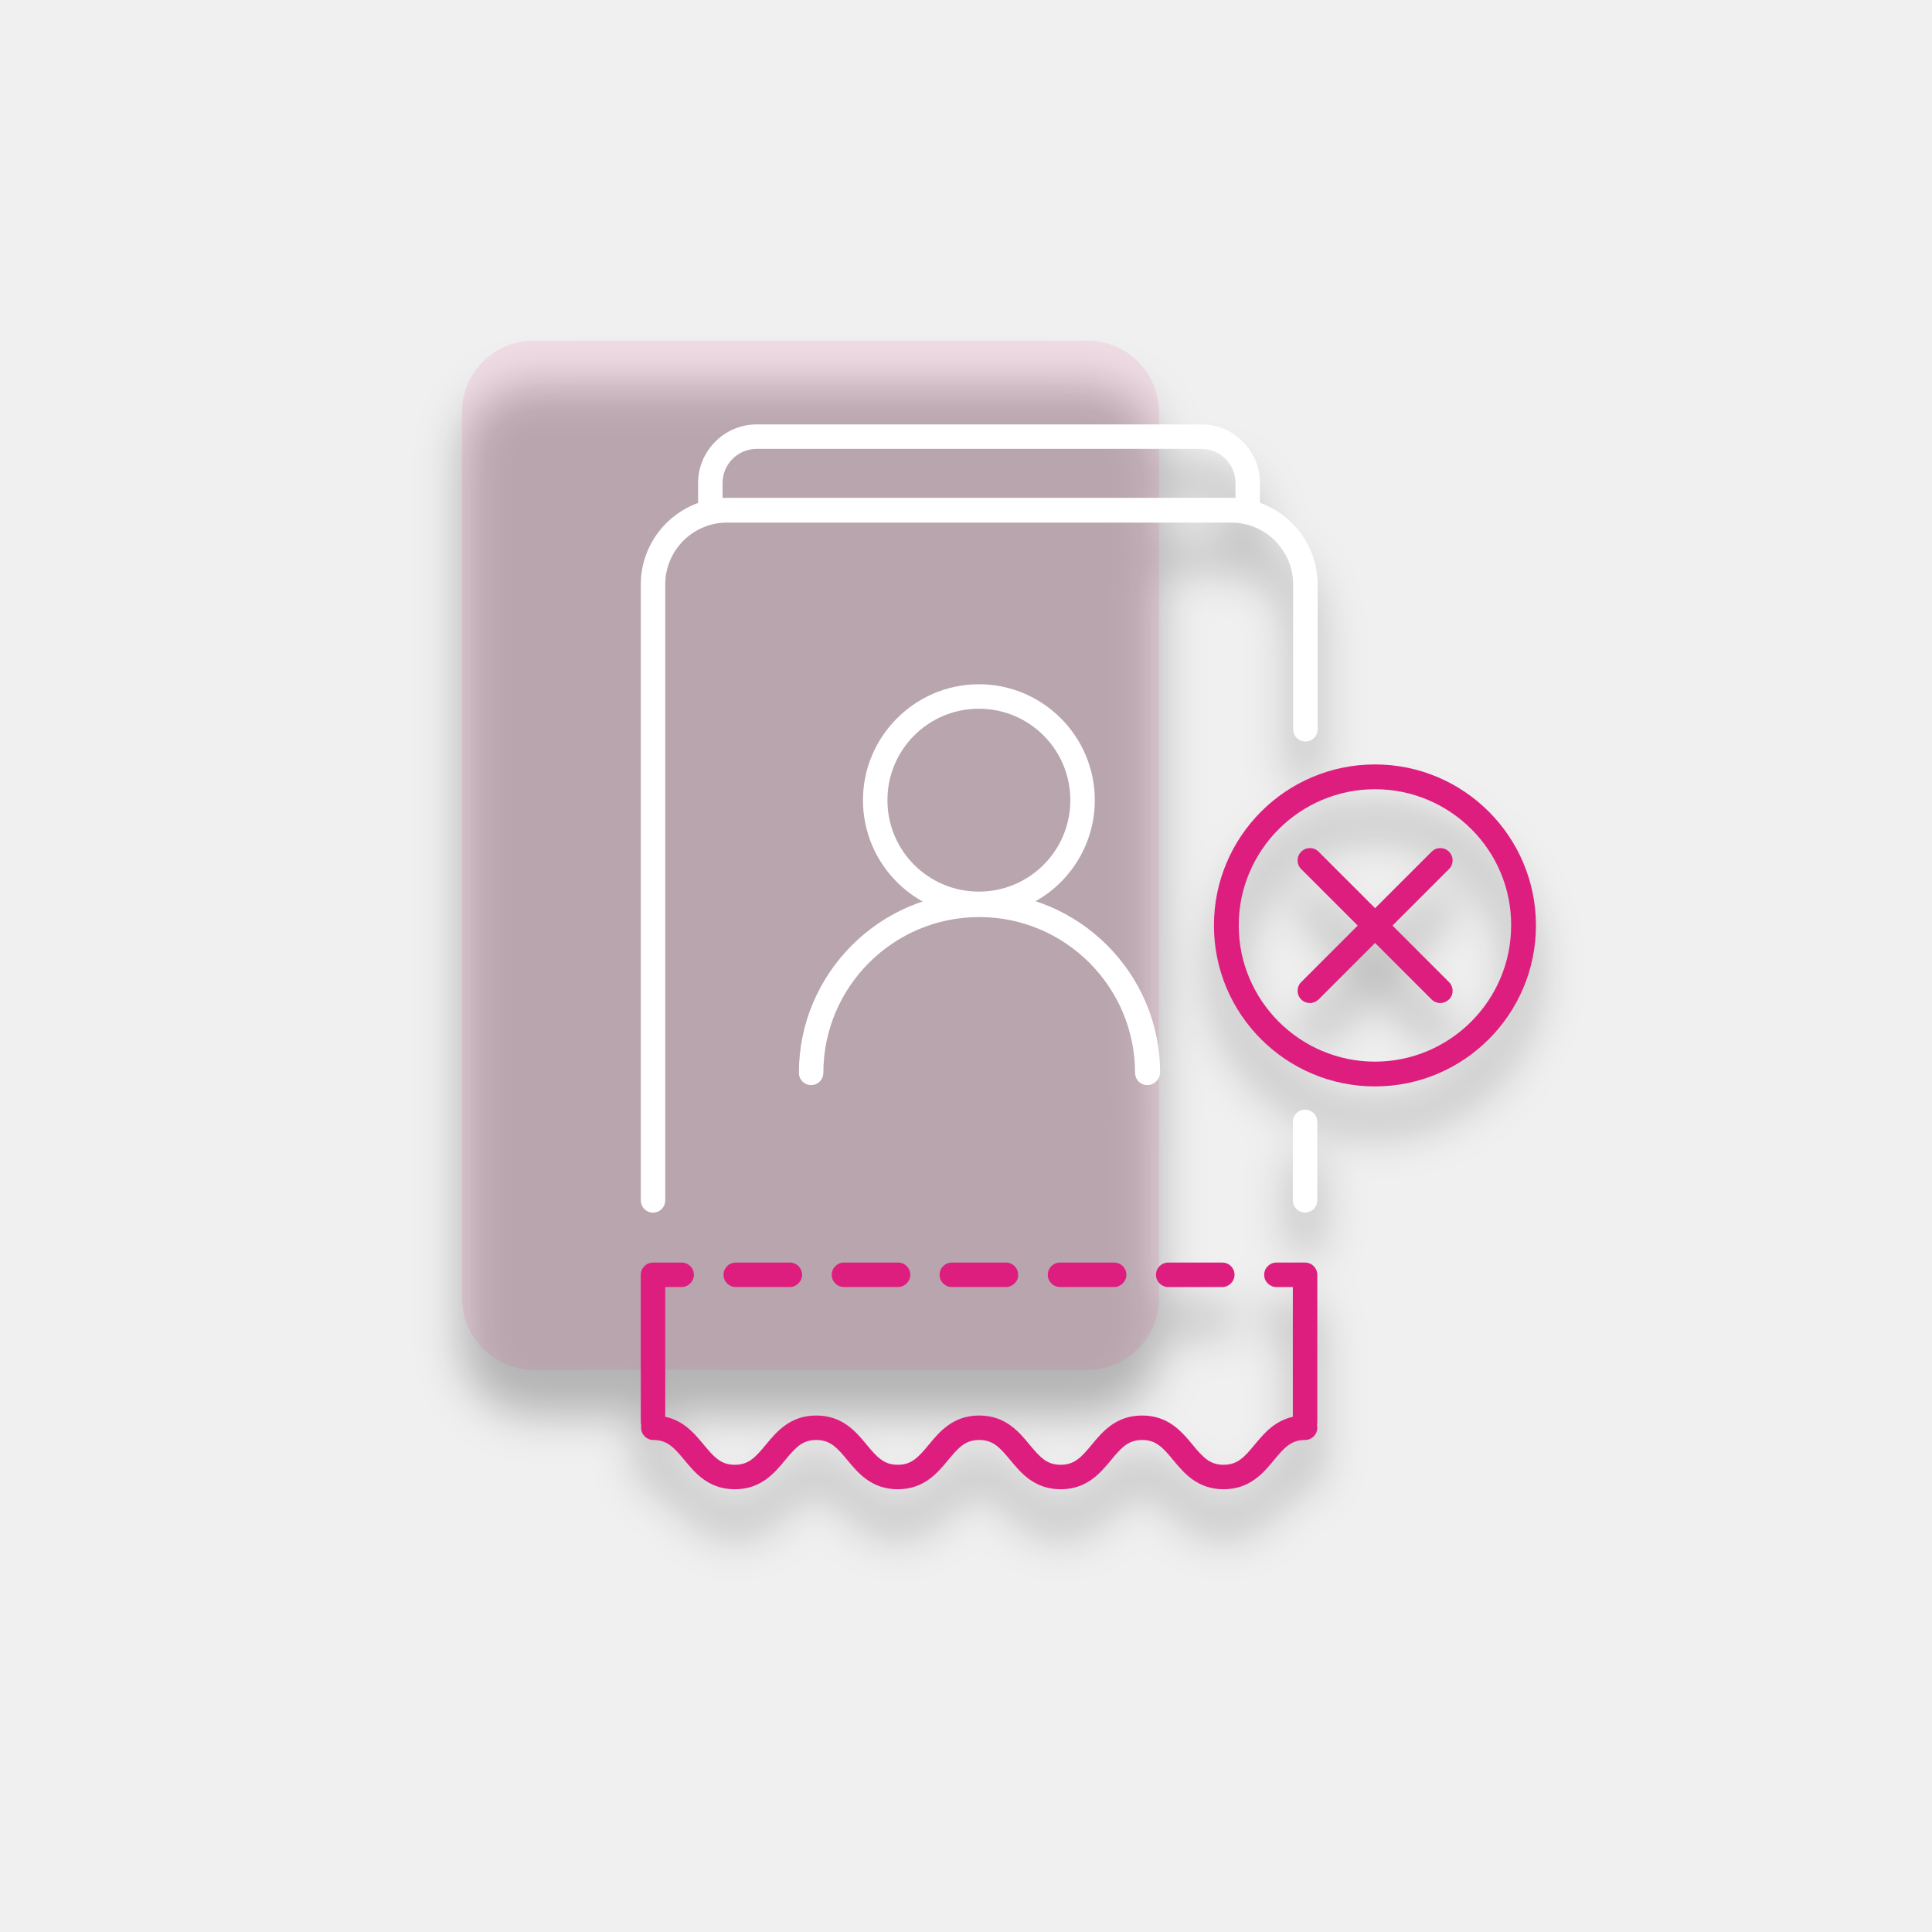
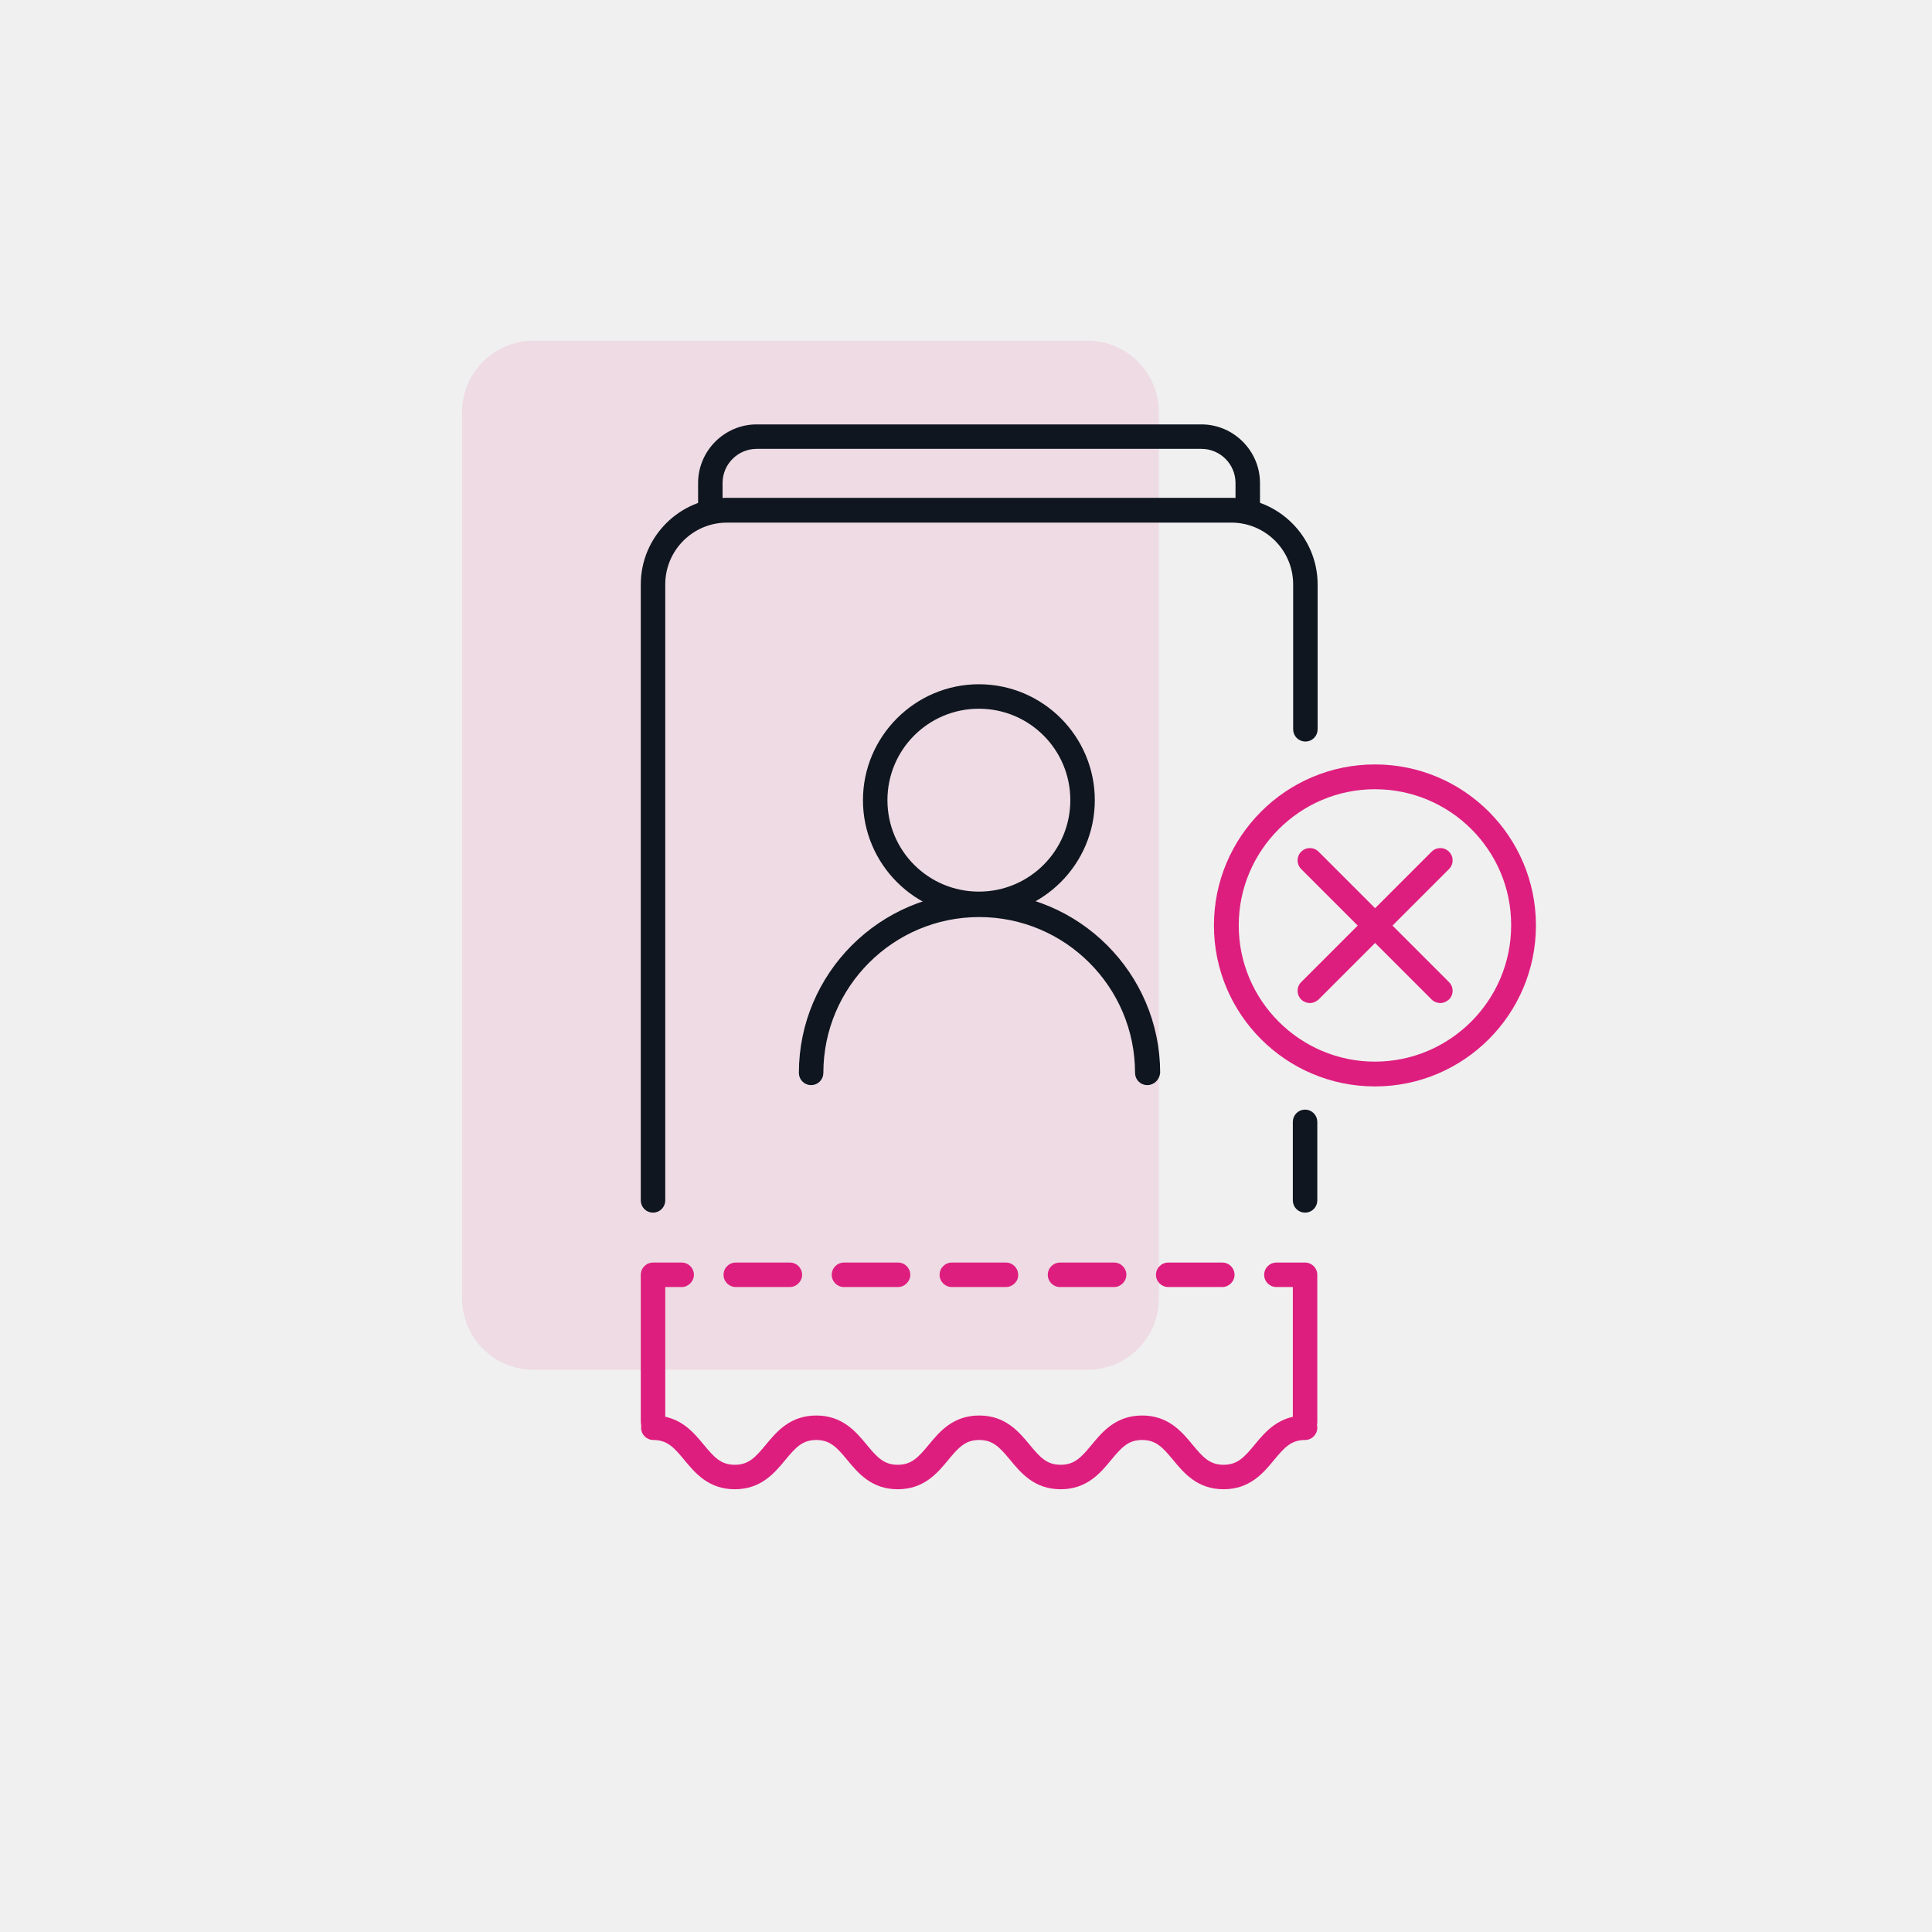
<svg xmlns="http://www.w3.org/2000/svg" width="174" height="174" viewBox="0 0 174 174" fill="none">
-   <g filter="url(#filter0_d)">
-     <path opacity="0.1" d="M97.933 123.366H48.053C44.486 123.366 41.615 120.466 41.615 116.928V37.12C41.615 33.553 44.515 30.682 48.053 30.682H97.933C101.5 30.682 104.371 33.582 104.371 37.12V116.928C104.371 120.495 101.5 123.366 97.933 123.366Z" fill="#DE1E7E" />
-     <path d="M110.2 134.125C107.851 134.125 106.633 132.675 105.676 131.515C104.719 130.355 104.11 129.688 102.863 129.688C101.616 129.688 101.007 130.355 100.05 131.515C99.093 132.675 97.875 134.125 95.526 134.125C93.177 134.125 91.959 132.675 91.002 131.515C90.045 130.355 89.436 129.688 88.189 129.688C86.942 129.688 86.333 130.355 85.376 131.515C84.419 132.675 83.201 134.125 80.852 134.125C78.503 134.125 77.285 132.675 76.328 131.515C75.371 130.355 74.762 129.688 73.515 129.688C72.268 129.688 71.659 130.355 70.702 131.515C69.745 132.675 68.527 134.125 66.178 134.125C63.829 134.125 62.611 132.675 61.654 131.515C60.697 130.355 60.088 129.688 58.841 129.688C58.232 129.688 57.739 129.195 57.739 128.586C57.739 127.977 58.232 127.484 58.841 127.484C61.19 127.484 62.408 128.934 63.365 130.094C64.322 131.254 64.931 131.921 66.178 131.921C67.425 131.921 68.034 131.254 68.991 130.094C69.948 128.934 71.166 127.484 73.515 127.484C75.864 127.484 77.082 128.934 78.039 130.094C78.996 131.254 79.605 131.921 80.852 131.921C82.099 131.921 82.708 131.254 83.665 130.094C84.622 128.934 85.84 127.484 88.189 127.484C90.538 127.484 91.756 128.934 92.713 130.094C93.67 131.254 94.279 131.921 95.526 131.921C96.773 131.921 97.382 131.254 98.339 130.094C99.296 128.934 100.514 127.484 102.863 127.484C105.212 127.484 106.43 128.934 107.387 130.094C108.344 131.254 108.953 131.921 110.2 131.921C111.447 131.921 112.056 131.254 113.013 130.094C113.97 128.934 115.188 127.484 117.537 127.484C118.146 127.484 118.639 127.977 118.639 128.586C118.639 129.195 118.146 129.688 117.537 129.688C116.29 129.688 115.681 130.355 114.724 131.515C113.767 132.675 112.549 134.125 110.2 134.125Z" fill="#DE1E7E" />
-     <path d="M117.537 108.714C117.204 108.714 116.935 108.445 116.935 108.112V101.036C116.935 100.703 117.204 100.434 117.537 100.434C117.87 100.434 118.139 100.703 118.139 101.036V108.112C118.139 108.445 117.87 108.714 117.537 108.714Z" fill="white" stroke="white" />
-     <path d="M58.812 108.714C58.479 108.714 58.21 108.445 58.21 108.112V52.635C58.21 48.619 61.495 45.334 65.511 45.334H110.867C114.883 45.334 118.168 48.619 118.168 52.635V65.685C118.168 66.018 117.899 66.287 117.566 66.287C117.233 66.287 116.964 66.018 116.964 65.685V52.635C116.964 49.285 114.246 46.567 110.896 46.567H65.482C62.132 46.567 59.414 49.285 59.414 52.635V108.112C59.414 108.445 59.145 108.714 58.812 108.714Z" fill="white" stroke="white" />
-     <path d="M112.375 46.567C112.042 46.567 111.773 46.298 111.773 45.965V43.5C111.773 41.545 110.189 39.926 108.199 39.926H68.15C66.195 39.926 64.576 41.51 64.576 43.5V45.965C64.576 46.298 64.307 46.567 63.974 46.567C63.641 46.567 63.372 46.298 63.372 45.965V43.5C63.372 40.876 65.526 38.722 68.15 38.722H108.199C110.823 38.722 112.977 40.876 112.977 43.5V45.965C112.977 46.298 112.708 46.567 112.375 46.567Z" fill="white" stroke="white" />
-     <path d="M117.537 129.166C116.928 129.166 116.435 128.673 116.435 128.064V115.159C116.435 114.55 116.928 114.057 117.537 114.057C118.146 114.057 118.639 114.55 118.639 115.159V128.064C118.639 128.673 118.146 129.166 117.537 129.166Z" fill="#DE1E7E" />
-     <path d="M58.812 129.166C58.203 129.166 57.71 128.673 57.71 128.064V115.159C57.71 114.55 58.203 114.057 58.812 114.057C59.421 114.057 59.914 114.55 59.914 115.159V128.064C59.914 128.673 59.421 129.166 58.812 129.166Z" fill="#DE1E7E" />
-     <path d="M61.393 115.913H58.812C58.203 115.913 57.71 115.42 57.71 114.811C57.71 114.202 58.203 113.709 58.812 113.709H61.393C62.002 113.709 62.495 114.202 62.495 114.811C62.495 115.391 62.002 115.913 61.393 115.913Z" fill="#DE1E7E" />
-     <path d="M110.084 115.913H105.212C104.603 115.913 104.11 115.42 104.11 114.811C104.11 114.202 104.603 113.709 105.212 113.709H110.084C110.693 113.709 111.186 114.202 111.186 114.811C111.186 115.391 110.693 115.913 110.084 115.913ZM100.34 115.913H95.468C94.859 115.913 94.366 115.42 94.366 114.811C94.366 114.202 94.859 113.709 95.468 113.709H100.34C100.949 113.709 101.442 114.202 101.442 114.811C101.442 115.391 100.949 115.913 100.34 115.913ZM90.596 115.913H85.724C85.115 115.913 84.622 115.42 84.622 114.811C84.622 114.202 85.115 113.709 85.724 113.709H90.596C91.205 113.709 91.698 114.202 91.698 114.811C91.727 115.391 91.205 115.913 90.596 115.913ZM80.881 115.913H76.009C75.4 115.913 74.907 115.42 74.907 114.811C74.907 114.202 75.4 113.709 76.009 113.709H80.881C81.49 113.709 81.983 114.202 81.983 114.811C81.983 115.391 81.49 115.913 80.881 115.913ZM71.137 115.913H66.265C65.656 115.913 65.163 115.42 65.163 114.811C65.163 114.202 65.656 113.709 66.265 113.709H71.137C71.746 113.709 72.239 114.202 72.239 114.811C72.239 115.391 71.746 115.913 71.137 115.913Z" fill="#DE1E7E" />
-     <path d="M117.537 115.913H114.956C114.347 115.913 113.854 115.42 113.854 114.811C113.854 114.202 114.347 113.709 114.956 113.709H117.537C118.146 113.709 118.639 114.202 118.639 114.811C118.639 115.391 118.146 115.913 117.537 115.913Z" fill="#DE1E7E" />
-     <path d="M88.16 82.005C82.666 82.005 78.22 77.532 78.22 72.065C78.22 66.599 82.694 62.125 88.16 62.125C93.654 62.125 98.1 66.598 98.1 72.065C98.1 77.532 93.654 82.005 88.16 82.005ZM88.16 63.329C83.331 63.329 79.424 67.236 79.424 72.065C79.424 76.894 83.331 80.801 88.16 80.801C92.989 80.801 96.896 76.894 96.896 72.065C96.896 67.236 92.989 63.329 88.16 63.329Z" fill="white" stroke="white" />
-     <path d="M103.327 97.23C102.994 97.23 102.725 96.961 102.725 96.628C102.725 88.609 96.208 82.092 88.189 82.092C80.17 82.092 73.653 88.609 73.653 96.628C73.653 96.961 73.384 97.23 73.051 97.23C72.718 97.23 72.449 96.961 72.449 96.628C72.449 87.943 79.533 80.859 88.218 80.859C96.894 80.859 103.973 87.929 103.987 96.602C103.942 96.97 103.646 97.23 103.327 97.23Z" fill="white" stroke="white" />
-     <path d="M123.83 97.846C115.826 97.846 109.33 91.35 109.33 83.346C109.33 75.342 115.826 68.846 123.83 68.846C131.834 68.846 138.33 75.342 138.33 83.346C138.33 91.35 131.834 97.846 123.83 97.846ZM123.83 71.079C117.073 71.079 111.563 76.589 111.563 83.346C111.563 90.103 117.073 95.613 123.83 95.613C130.587 95.613 136.097 90.103 136.097 83.346C136.126 76.589 130.616 71.079 123.83 71.079Z" fill="#DE1E7E" />
-     <path d="M117.972 90.335C117.682 90.335 117.392 90.219 117.189 90.016C116.754 89.581 116.754 88.885 117.189 88.45L128.934 76.705C129.369 76.27 130.065 76.27 130.5 76.705C130.935 77.14 130.935 77.836 130.5 78.271L118.755 90.016C118.523 90.219 118.262 90.335 117.972 90.335Z" fill="#DE1E7E" />
-     <path d="M129.717 90.335C129.427 90.335 129.137 90.219 128.934 90.016L117.189 78.271C116.754 77.836 116.754 77.14 117.189 76.705C117.624 76.27 118.32 76.27 118.755 76.705L130.5 88.45C130.935 88.885 130.935 89.581 130.5 90.016C130.268 90.219 130.007 90.335 129.717 90.335Z" fill="#DE1E7E" />
-   </g>
-   <defs>
-     <filter id="filter0_d" x="-4" y="0" width="182" height="182" filterUnits="userSpaceOnUse" color-interpolation-filters="sRGB">
-       <feFlood flood-opacity="0" result="BackgroundImageFix" />
-       <feColorMatrix in="SourceAlpha" type="matrix" values="0 0 0 0 0 0 0 0 0 0 0 0 0 0 0 0 0 0 127 0" />
-       <feOffset dy="4" />
-       <feGaussianBlur stdDeviation="2" />
-       <feColorMatrix type="matrix" values="0 0 0 0 0 0 0 0 0 0 0 0 0 0 0 0 0 0 0.25 0" />
-       <feBlend mode="normal" in2="BackgroundImageFix" result="effect1_dropShadow" />
-       <feBlend mode="normal" in="SourceGraphic" in2="effect1_dropShadow" result="shape" />
-     </filter>
-   </defs>
+   <path opacity="0.1" d="M97.933 123.366H48.053C44.486 123.366 41.615 120.466 41.615 116.928V37.12C41.615 33.553 44.515 30.682 48.053 30.682H97.933C101.5 30.682 104.371 33.582 104.371 37.12V116.928C104.371 120.495 101.5 123.366 97.933 123.366Z" fill="#DE1E7E" />
+   <path d="M110.2 134.125C107.851 134.125 106.633 132.675 105.676 131.515C104.719 130.355 104.11 129.688 102.863 129.688C101.616 129.688 101.007 130.355 100.05 131.515C99.093 132.675 97.875 134.125 95.526 134.125C93.177 134.125 91.959 132.675 91.002 131.515C90.045 130.355 89.436 129.688 88.189 129.688C86.942 129.688 86.333 130.355 85.376 131.515C84.419 132.675 83.201 134.125 80.852 134.125C78.503 134.125 77.285 132.675 76.328 131.515C75.371 130.355 74.762 129.688 73.515 129.688C72.268 129.688 71.659 130.355 70.702 131.515C69.745 132.675 68.527 134.125 66.178 134.125C63.829 134.125 62.611 132.675 61.654 131.515C60.697 130.355 60.088 129.688 58.841 129.688C58.232 129.688 57.739 129.195 57.739 128.586C57.739 127.977 58.232 127.484 58.841 127.484C61.19 127.484 62.408 128.934 63.365 130.094C64.322 131.254 64.931 131.921 66.178 131.921C67.425 131.921 68.034 131.254 68.991 130.094C69.948 128.934 71.166 127.484 73.515 127.484C75.864 127.484 77.082 128.934 78.039 130.094C78.996 131.254 79.605 131.921 80.852 131.921C82.099 131.921 82.708 131.254 83.665 130.094C84.622 128.934 85.84 127.484 88.189 127.484C90.538 127.484 91.756 128.934 92.713 130.094C93.67 131.254 94.279 131.921 95.526 131.921C96.773 131.921 97.382 131.254 98.339 130.094C99.296 128.934 100.514 127.484 102.863 127.484C105.212 127.484 106.43 128.934 107.387 130.094C108.344 131.254 108.953 131.921 110.2 131.921C111.447 131.921 112.056 131.254 113.013 130.094C113.97 128.934 115.188 127.484 117.537 127.484C118.146 127.484 118.639 127.977 118.639 128.586C118.639 129.195 118.146 129.688 117.537 129.688C116.29 129.688 115.681 130.355 114.724 131.515C113.767 132.675 112.549 134.125 110.2 134.125Z" fill="#DE1E7E" />
+   <path d="M117.537 108.714C117.204 108.714 116.935 108.445 116.935 108.112V101.036C116.935 100.703 117.204 100.434 117.537 100.434C117.87 100.434 118.139 100.703 118.139 101.036V108.112C118.139 108.445 117.87 108.714 117.537 108.714Z" fill="#0F161F" stroke="#0F161F" />
+   <path d="M58.812 108.714C58.479 108.714 58.21 108.445 58.21 108.112V52.635C58.21 48.619 61.495 45.334 65.511 45.334H110.867C114.883 45.334 118.168 48.619 118.168 52.635V65.685C118.168 66.018 117.899 66.287 117.566 66.287C117.233 66.287 116.964 66.018 116.964 65.685V52.635C116.964 49.285 114.246 46.567 110.896 46.567H65.482C62.132 46.567 59.414 49.285 59.414 52.635V108.112C59.414 108.445 59.145 108.714 58.812 108.714Z" fill="#0F161F" stroke="#0F161F" />
+   <path d="M112.375 46.567C112.042 46.567 111.773 46.298 111.773 45.965V43.5C111.773 41.545 110.189 39.926 108.199 39.926H68.15C66.195 39.926 64.576 41.51 64.576 43.5V45.965C64.576 46.298 64.307 46.567 63.974 46.567C63.641 46.567 63.372 46.298 63.372 45.965V43.5C63.372 40.876 65.526 38.722 68.15 38.722H108.199C110.823 38.722 112.977 40.876 112.977 43.5V45.965C112.977 46.298 112.708 46.567 112.375 46.567Z" fill="#0F161F" stroke="#0F161F" />
+   <path d="M117.537 129.166C116.928 129.166 116.435 128.673 116.435 128.064V115.159C116.435 114.55 116.928 114.057 117.537 114.057C118.146 114.057 118.639 114.55 118.639 115.159V128.064C118.639 128.673 118.146 129.166 117.537 129.166Z" fill="#DE1E7E" />
+   <path d="M58.812 129.166C58.203 129.166 57.71 128.673 57.71 128.064V115.159C57.71 114.55 58.203 114.057 58.812 114.057C59.421 114.057 59.914 114.55 59.914 115.159V128.064C59.914 128.673 59.421 129.166 58.812 129.166Z" fill="#DE1E7E" />
+   <path d="M61.393 115.913H58.812C58.203 115.913 57.71 115.42 57.71 114.811C57.71 114.202 58.203 113.709 58.812 113.709H61.393C62.002 113.709 62.495 114.202 62.495 114.811C62.495 115.391 62.002 115.913 61.393 115.913Z" fill="#DE1E7E" />
+   <path d="M110.084 115.913H105.212C104.603 115.913 104.11 115.42 104.11 114.811C104.11 114.202 104.603 113.709 105.212 113.709H110.084C110.693 113.709 111.186 114.202 111.186 114.811C111.186 115.391 110.693 115.913 110.084 115.913ZM100.34 115.913H95.468C94.859 115.913 94.366 115.42 94.366 114.811C94.366 114.202 94.859 113.709 95.468 113.709H100.34C100.949 113.709 101.442 114.202 101.442 114.811C101.442 115.391 100.949 115.913 100.34 115.913ZM90.596 115.913H85.724C85.115 115.913 84.622 115.42 84.622 114.811C84.622 114.202 85.115 113.709 85.724 113.709H90.596C91.205 113.709 91.698 114.202 91.698 114.811C91.727 115.391 91.205 115.913 90.596 115.913ZM80.881 115.913H76.009C75.4 115.913 74.907 115.42 74.907 114.811C74.907 114.202 75.4 113.709 76.009 113.709H80.881C81.49 113.709 81.983 114.202 81.983 114.811C81.983 115.391 81.49 115.913 80.881 115.913ZM71.137 115.913H66.265C65.656 115.913 65.163 115.42 65.163 114.811C65.163 114.202 65.656 113.709 66.265 113.709H71.137C71.746 113.709 72.239 114.202 72.239 114.811C72.239 115.391 71.746 115.913 71.137 115.913Z" fill="#DE1E7E" />
+   <path d="M117.537 115.913H114.956C114.347 115.913 113.854 115.42 113.854 114.811C113.854 114.202 114.347 113.709 114.956 113.709H117.537C118.146 113.709 118.639 114.202 118.639 114.811C118.639 115.391 118.146 115.913 117.537 115.913Z" fill="#DE1E7E" />
+   <path d="M88.16 82.005C82.666 82.005 78.22 77.532 78.22 72.065C78.22 66.599 82.694 62.125 88.16 62.125C93.654 62.125 98.1 66.598 98.1 72.065C98.1 77.532 93.654 82.005 88.16 82.005ZM88.16 63.329C83.331 63.329 79.424 67.236 79.424 72.065C79.424 76.894 83.331 80.801 88.16 80.801C92.989 80.801 96.896 76.894 96.896 72.065C96.896 67.236 92.989 63.329 88.16 63.329Z" fill="#0F161F" stroke="#0F161F" />
+   <path d="M103.327 97.23C102.994 97.23 102.725 96.961 102.725 96.628C102.725 88.609 96.208 82.092 88.189 82.092C80.17 82.092 73.653 88.609 73.653 96.628C73.653 96.961 73.384 97.23 73.051 97.23C72.718 97.23 72.449 96.961 72.449 96.628C72.449 87.943 79.533 80.859 88.218 80.859C96.894 80.859 103.973 87.929 103.987 96.602C103.942 96.97 103.646 97.23 103.327 97.23Z" fill="#0F161F" stroke="#0F161F" />
+   <path d="M123.83 97.846C115.826 97.846 109.33 91.35 109.33 83.346C109.33 75.342 115.826 68.846 123.83 68.846C131.834 68.846 138.33 75.342 138.33 83.346C138.33 91.35 131.834 97.846 123.83 97.846ZM123.83 71.079C117.073 71.079 111.563 76.589 111.563 83.346C111.563 90.103 117.073 95.613 123.83 95.613C130.587 95.613 136.097 90.103 136.097 83.346C136.126 76.589 130.616 71.079 123.83 71.079Z" fill="#DE1E7E" />
+   <path d="M117.972 90.335C117.682 90.335 117.392 90.219 117.189 90.016C116.754 89.581 116.754 88.885 117.189 88.45L128.934 76.705C129.369 76.27 130.065 76.27 130.5 76.705C130.935 77.14 130.935 77.836 130.5 78.271L118.755 90.016C118.523 90.219 118.262 90.335 117.972 90.335Z" fill="#DE1E7E" />
+   <path d="M129.717 90.335C129.427 90.335 129.137 90.219 128.934 90.016L117.189 78.271C116.754 77.836 116.754 77.14 117.189 76.705C117.624 76.27 118.32 76.27 118.755 76.705L130.5 88.45C130.935 88.885 130.935 89.581 130.5 90.016C130.268 90.219 130.007 90.335 129.717 90.335Z" fill="#DE1E7E" />
</svg>
